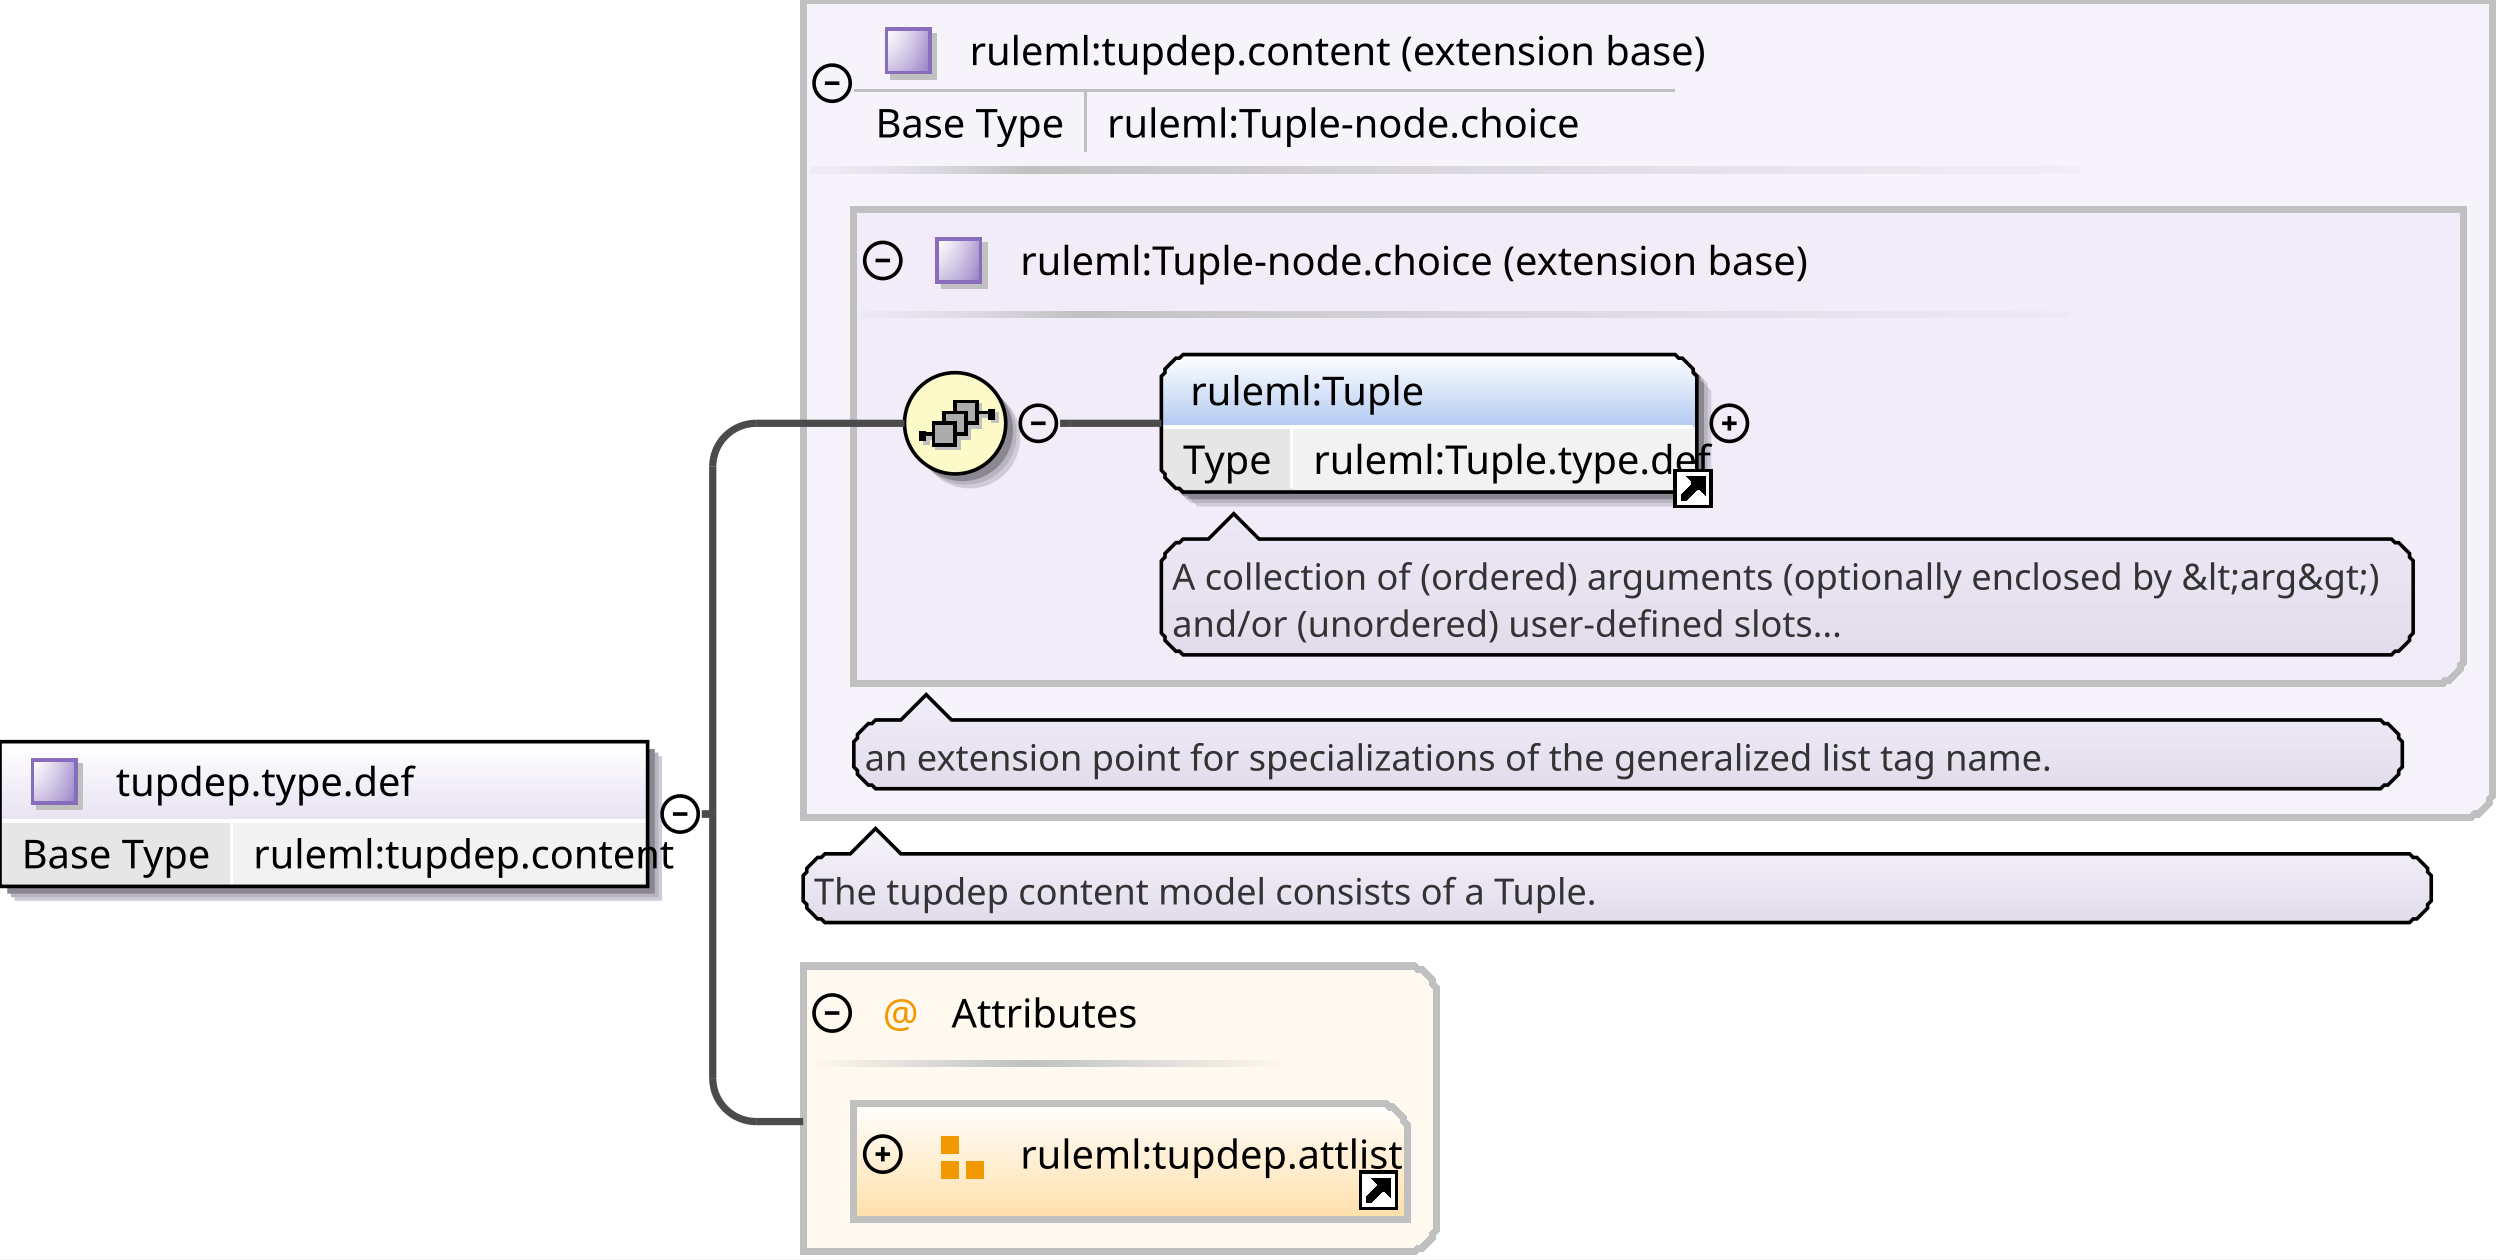
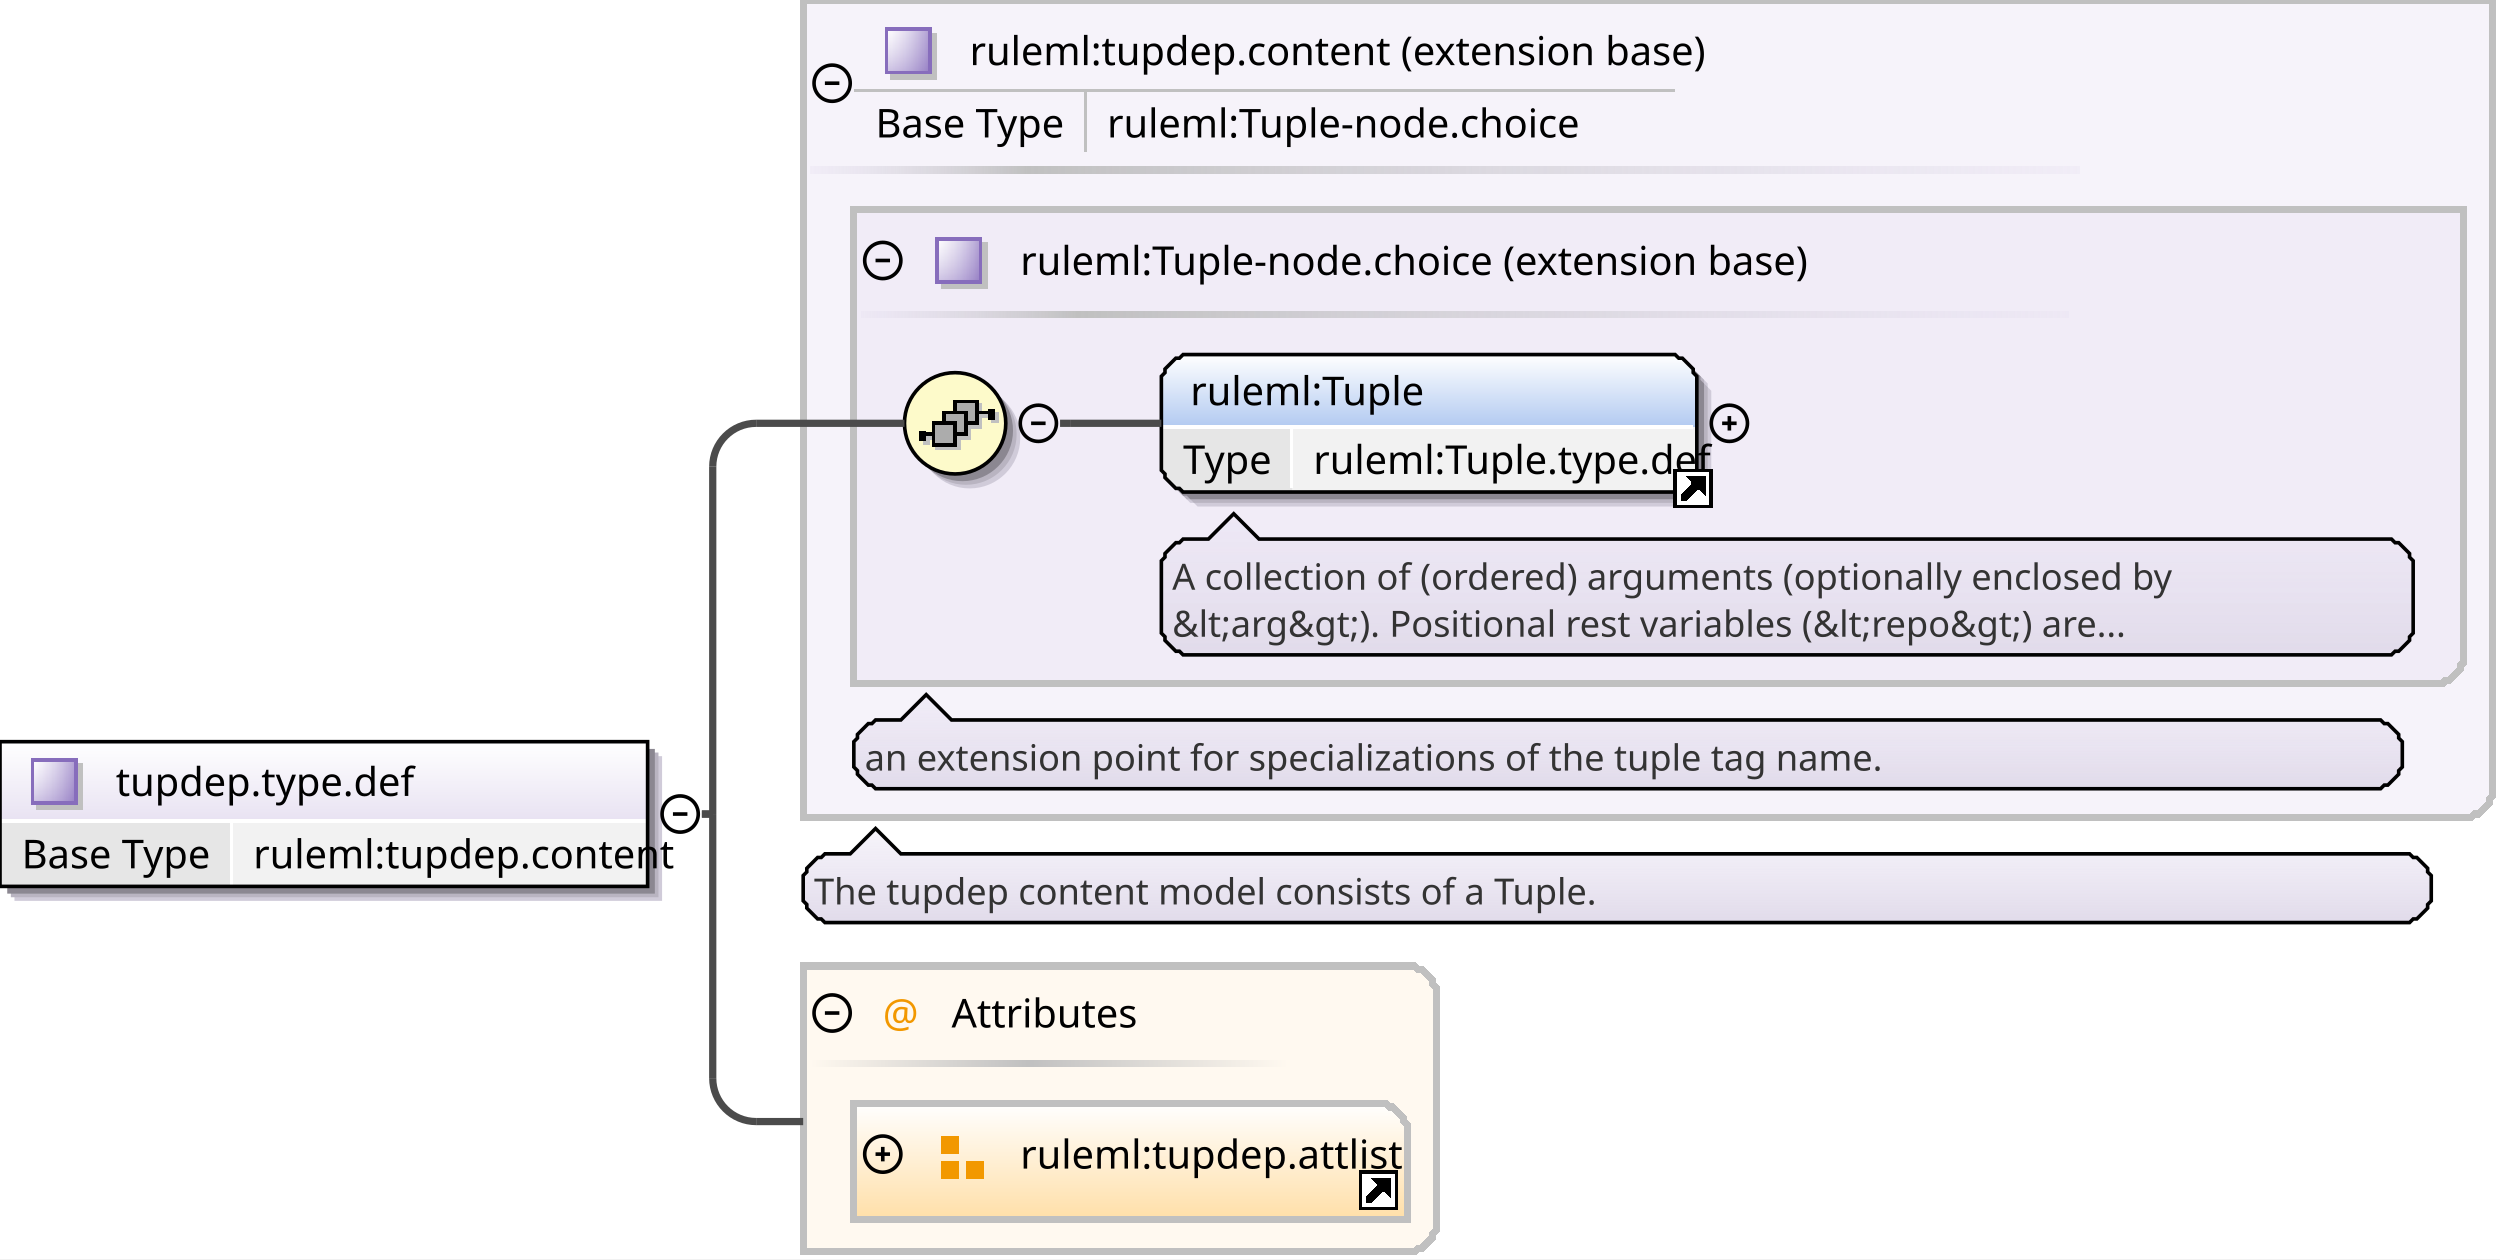
<svg xmlns="http://www.w3.org/2000/svg" color-interpolation="auto" color-rendering="auto" fill="black" fill-opacity="1" font-family="'Dialog'" font-size="12px" font-style="normal" font-weight="normal" height="348" image-rendering="auto" shape-rendering="auto" stroke="black" stroke-dasharray="none" stroke-dashoffset="0" stroke-linecap="square" stroke-linejoin="miter" stroke-miterlimit="10" stroke-opacity="1" stroke-width="1" text-rendering="auto" width="691">
  <defs id="genericDefs" />
  <g>
    <defs id="defs1">
      <linearGradient gradientUnits="userSpaceOnUse" id="linearGradient1" spreadMethod="pad" x1="0" x2="0" y1="205" y2="227">
        <stop offset="0%" stop-color="white" stop-opacity="1" />
        <stop offset="100%" stop-color="rgb(232,226,242)" stop-opacity="1" />
      </linearGradient>
      <linearGradient gradientUnits="userSpaceOnUse" id="linearGradient2" spreadMethod="pad" x1="9" x2="9" y1="210" y2="222">
        <stop offset="0%" stop-color="rgb(255,255,255)" stop-opacity="0.353" />
        <stop offset="100%" stop-color="rgb(135,109,188)" stop-opacity="0.667" />
      </linearGradient>
      <linearGradient gradientUnits="userSpaceOnUse" id="linearGradient3" spreadMethod="pad" x1="9" x2="21" y1="210" y2="210">
        <stop offset="0%" stop-color="rgb(255,255,255)" stop-opacity="0.353" />
        <stop offset="100%" stop-color="rgb(135,109,188)" stop-opacity="0.667" />
      </linearGradient>
      <linearGradient gradientUnits="userSpaceOnUse" id="linearGradient4" spreadMethod="pad" x1="284" x2="575" y1="46" y2="46">
        <stop offset="0%" stop-color="silver" stop-opacity="1" />
        <stop offset="100%" stop-color="rgb(232,226,242)" stop-opacity="0.392" />
      </linearGradient>
      <linearGradient gradientUnits="userSpaceOnUse" id="linearGradient5" spreadMethod="pad" x1="224" x2="284" y1="46" y2="46">
        <stop offset="0%" stop-color="rgb(232,226,242)" stop-opacity="0.392" />
        <stop offset="100%" stop-color="silver" stop-opacity="1" />
      </linearGradient>
      <linearGradient gradientUnits="userSpaceOnUse" id="linearGradient6" spreadMethod="pad" x1="245" x2="245" y1="8" y2="20">
        <stop offset="0%" stop-color="rgb(255,255,255)" stop-opacity="0.353" />
        <stop offset="100%" stop-color="rgb(135,109,188)" stop-opacity="0.667" />
      </linearGradient>
      <linearGradient gradientUnits="userSpaceOnUse" id="linearGradient7" spreadMethod="pad" x1="245" x2="257" y1="8" y2="8">
        <stop offset="0%" stop-color="rgb(255,255,255)" stop-opacity="0.353" />
        <stop offset="100%" stop-color="rgb(135,109,188)" stop-opacity="0.667" />
      </linearGradient>
      <linearGradient gradientUnits="userSpaceOnUse" id="linearGradient8" spreadMethod="pad" x1="298" x2="572" y1="86" y2="86">
        <stop offset="0%" stop-color="silver" stop-opacity="1" />
        <stop offset="100%" stop-color="rgb(232,226,242)" stop-opacity="0.392" />
      </linearGradient>
      <linearGradient gradientUnits="userSpaceOnUse" id="linearGradient9" spreadMethod="pad" x1="238" x2="298" y1="86" y2="86">
        <stop offset="0%" stop-color="rgb(232,226,242)" stop-opacity="0.392" />
        <stop offset="100%" stop-color="silver" stop-opacity="1" />
      </linearGradient>
      <linearGradient gradientUnits="userSpaceOnUse" id="linearGradient10" spreadMethod="pad" x1="259" x2="259" y1="66" y2="78">
        <stop offset="0%" stop-color="rgb(255,255,255)" stop-opacity="0.353" />
        <stop offset="100%" stop-color="rgb(135,109,188)" stop-opacity="0.667" />
      </linearGradient>
      <linearGradient gradientUnits="userSpaceOnUse" id="linearGradient11" spreadMethod="pad" x1="259" x2="271" y1="66" y2="66">
        <stop offset="0%" stop-color="rgb(255,255,255)" stop-opacity="0.353" />
        <stop offset="100%" stop-color="rgb(135,109,188)" stop-opacity="0.667" />
      </linearGradient>
      <linearGradient gradientUnits="userSpaceOnUse" id="linearGradient12" spreadMethod="pad" x1="250" x2="250" y1="103" y2="131">
        <stop offset="0%" stop-color="rgb(253,250,202)" stop-opacity="1" />
        <stop offset="100%" stop-color="rgb(253,250,202)" stop-opacity="1" />
      </linearGradient>
      <linearGradient gradientUnits="userSpaceOnUse" id="linearGradient13" spreadMethod="pad" x1="321" x2="321" y1="98" y2="118">
        <stop offset="0%" stop-color="white" stop-opacity="1" />
        <stop offset="100%" stop-color="rgb(178,202,241)" stop-opacity="1" />
      </linearGradient>
      <linearGradient gradientUnits="userSpaceOnUse" id="linearGradient14" spreadMethod="pad" x1="321" x2="321" y1="142" y2="181">
        <stop offset="0%" stop-color="rgb(232,226,242)" stop-opacity="0.392" />
        <stop offset="100%" stop-color="rgb(225,219,234)" stop-opacity="1" />
      </linearGradient>
      <linearGradient gradientUnits="userSpaceOnUse" id="linearGradient15" spreadMethod="pad" x1="236" x2="236" y1="192" y2="218">
        <stop offset="0%" stop-color="rgb(232,226,242)" stop-opacity="0.392" />
        <stop offset="100%" stop-color="rgb(225,219,234)" stop-opacity="1" />
      </linearGradient>
      <linearGradient gradientUnits="userSpaceOnUse" id="linearGradient16" spreadMethod="pad" x1="222" x2="222" y1="229" y2="255">
        <stop offset="0%" stop-color="rgb(232,226,242)" stop-opacity="0.392" />
        <stop offset="100%" stop-color="rgb(225,219,234)" stop-opacity="1" />
      </linearGradient>
      <linearGradient gradientUnits="userSpaceOnUse" id="linearGradient17" spreadMethod="pad" x1="284" x2="356" y1="293" y2="293">
        <stop offset="0%" stop-color="silver" stop-opacity="1" />
        <stop offset="100%" stop-color="rgb(255,249,240)" stop-opacity="1" />
      </linearGradient>
      <linearGradient gradientUnits="userSpaceOnUse" id="linearGradient18" spreadMethod="pad" x1="224" x2="284" y1="293" y2="293">
        <stop offset="0%" stop-color="rgb(255,249,240)" stop-opacity="1" />
        <stop offset="100%" stop-color="silver" stop-opacity="1" />
      </linearGradient>
      <linearGradient gradientUnits="userSpaceOnUse" id="linearGradient19" spreadMethod="pad" x1="236" x2="236" y1="305" y2="337">
        <stop offset="0%" stop-color="white" stop-opacity="1" />
        <stop offset="100%" stop-color="rgb(255,223,168)" stop-opacity="1" />
      </linearGradient>
      <clipPath clipPathUnits="userSpaceOnUse" id="clipPath1">
        <path d="M0 0 L691 0 L691 348 L0 348 L0 0 Z" />
      </clipPath>
    </defs>
    <g fill="white" stroke="white">
      <rect clip-path="url(#clipPath1)" height="348" stroke="none" width="691" x="0" y="0" />
    </g>
    <g fill="rgb(208,203,217)" font-family="sans-serif" font-size="11px" stroke="rgb(208,203,217)" text-rendering="optimizeLegibility">
      <polygon clip-path="url(#clipPath1)" points=" 4 209 183 209 183 249 4 249" stroke="none" />
      <polygon clip-path="url(#clipPath1)" fill="rgb(185,180,193)" points=" 3 208 182 208 182 248 3 248" stroke="none" />
      <polygon clip-path="url(#clipPath1)" fill="rgb(139,135,145)" points=" 2 207 181 207 181 247 2 247" stroke="none" />
    </g>
    <g fill="url(#linearGradient1)" font-family="sans-serif" font-size="11px" shape-rendering="crispEdges" stroke="url(#linearGradient1)" text-rendering="geometricPrecision">
      <polygon clip-path="url(#clipPath1)" points=" 0 205 179 205 179 227 0 227" stroke="none" />
      <polygon clip-path="url(#clipPath1)" fill="rgb(230,230,230)" points=" 0 227 64 227 64 245 0 245" stroke="none" />
      <polygon clip-path="url(#clipPath1)" fill="rgb(242,242,242)" points=" 64 227 179 227 179 245 64 245" stroke="none" />
      <line clip-path="url(#clipPath1)" fill="none" stroke="white" x1="0" x2="178" y1="227" y2="227" />
      <text clip-path="url(#clipPath1)" fill="black" stroke="none" x="6" xml:space="preserve" y="240">Base Type</text>
      <text clip-path="url(#clipPath1)" fill="black" stroke="none" x="70" xml:space="preserve" y="240">ruleml:tupdep.content</text>
      <line clip-path="url(#clipPath1)" fill="none" stroke="white" x1="64" x2="64" y1="227" y2="244" />
    </g>
    <g font-family="sans-serif" font-size="11px" stroke-linecap="butt" text-rendering="optimizeLegibility">
      <polygon clip-path="url(#clipPath1)" fill="none" points=" 0 205 179 205 179 245 0 245" />
    </g>
    <g fill="silver" font-family="sans-serif" font-size="11px" shape-rendering="crispEdges" stroke="silver" stroke-linecap="butt" text-rendering="geometricPrecision">
      <rect clip-path="url(#clipPath1)" height="13" stroke="none" width="13" x="10" y="211" />
      <rect clip-path="url(#clipPath1)" fill="white" height="12" stroke="none" width="12" x="9" y="210" />
      <rect clip-path="url(#clipPath1)" fill="url(#linearGradient2)" height="12" stroke="none" width="12" x="9" y="210" />
      <rect clip-path="url(#clipPath1)" fill="url(#linearGradient3)" height="12" stroke="none" width="12" x="9" y="210" />
      <rect clip-path="url(#clipPath1)" fill="none" height="12" stroke="rgb(135,109,188)" width="12" x="9" y="210" />
      <text clip-path="url(#clipPath1)" fill="black" stroke="none" x="32" xml:space="preserve" y="220">tupdep.type.def</text>
    </g>
    <g font-family="sans-serif" font-size="11px" stroke-linecap="butt" text-rendering="optimizeLegibility">
      <circle clip-path="url(#clipPath1)" cx="188" cy="225" fill="none" r="5" />
      <line clip-path="url(#clipPath1)" fill="none" x1="186" x2="190" y1="225" y2="225" />
    </g>
    <g fill="rgb(232,226,242)" fill-opacity="0.392" font-family="sans-serif" font-size="11px" shape-rendering="crispEdges" stroke="rgb(232,226,242)" stroke-linecap="butt" stroke-opacity="0.392" stroke-width="2" text-rendering="geometricPrecision">
      <polygon clip-path="url(#clipPath1)" points=" 222 0 689 0 689 220 688 221 688 222 687 223 686 224 685 225 684 225 683 226 222 226" stroke="none" />
    </g>
    <g fill="silver" font-family="sans-serif" font-size="11px" shape-rendering="crispEdges" stroke="silver" stroke-linecap="butt" stroke-width="2" text-rendering="geometricPrecision">
      <polygon clip-path="url(#clipPath1)" fill="none" points=" 222 0 689 0 689 220 688 221 688 222 687 223 686 224 685 225 684 225 683 226 222 226" />
      <rect clip-path="url(#clipPath1)" fill="url(#linearGradient4)" height="2" stroke="none" width="291" x="284" y="46" />
      <rect clip-path="url(#clipPath1)" fill="url(#linearGradient5)" height="2" stroke="none" width="60" x="224" y="46" />
      <line clip-path="url(#clipPath1)" fill="none" stroke-width="1" x1="236" x2="463" y1="25" y2="25" />
      <text clip-path="url(#clipPath1)" fill="black" stroke="none" stroke-width="1" x="242" xml:space="preserve" y="38">Base Type</text>
      <text clip-path="url(#clipPath1)" fill="black" stroke="none" stroke-width="1" x="306" xml:space="preserve" y="38">ruleml:Tuple-node.choice</text>
      <line clip-path="url(#clipPath1)" fill="none" stroke-width="1" x1="300" x2="300" y1="25" y2="42" />
      <rect clip-path="url(#clipPath1)" height="13" stroke="none" stroke-width="1" width="13" x="246" y="9" />
      <rect clip-path="url(#clipPath1)" fill="white" height="12" stroke="none" stroke-width="1" width="12" x="245" y="8" />
      <rect clip-path="url(#clipPath1)" fill="url(#linearGradient6)" height="12" stroke="none" stroke-width="1" width="12" x="245" y="8" />
      <rect clip-path="url(#clipPath1)" fill="url(#linearGradient7)" height="12" stroke="none" stroke-width="1" width="12" x="245" y="8" />
      <rect clip-path="url(#clipPath1)" fill="none" height="12" stroke="rgb(135,109,188)" stroke-width="1" width="12" x="245" y="8" />
      <text clip-path="url(#clipPath1)" fill="black" stroke="none" stroke-width="1" x="268" xml:space="preserve" y="18">ruleml:tupdep.content (extension base)</text>
    </g>
    <g font-family="sans-serif" font-size="11px" stroke-linecap="butt" text-rendering="optimizeLegibility">
      <circle clip-path="url(#clipPath1)" cx="230" cy="23" fill="none" r="5" />
      <line clip-path="url(#clipPath1)" fill="none" x1="228" x2="232" y1="23" y2="23" />
    </g>
    <g fill="rgb(232,226,242)" fill-opacity="0.392" font-family="sans-serif" font-size="11px" shape-rendering="crispEdges" stroke="rgb(232,226,242)" stroke-linecap="butt" stroke-opacity="0.392" stroke-width="2" text-rendering="geometricPrecision">
      <polygon clip-path="url(#clipPath1)" points=" 236 58 681 58 681 183 680 184 680 185 679 186 678 187 677 188 676 188 675 189 236 189" stroke="none" />
    </g>
    <g fill="silver" font-family="sans-serif" font-size="11px" shape-rendering="crispEdges" stroke="silver" stroke-linecap="butt" stroke-width="2" text-rendering="geometricPrecision">
      <polygon clip-path="url(#clipPath1)" fill="none" points=" 236 58 681 58 681 183 680 184 680 185 679 186 678 187 677 188 676 188 675 189 236 189" />
      <rect clip-path="url(#clipPath1)" fill="url(#linearGradient8)" height="2" stroke="none" width="274" x="298" y="86" />
      <rect clip-path="url(#clipPath1)" fill="url(#linearGradient9)" height="2" stroke="none" width="60" x="238" y="86" />
      <rect clip-path="url(#clipPath1)" height="13" stroke="none" stroke-width="1" width="13" x="260" y="67" />
      <rect clip-path="url(#clipPath1)" fill="white" height="12" stroke="none" stroke-width="1" width="12" x="259" y="66" />
      <rect clip-path="url(#clipPath1)" fill="url(#linearGradient10)" height="12" stroke="none" stroke-width="1" width="12" x="259" y="66" />
      <rect clip-path="url(#clipPath1)" fill="url(#linearGradient11)" height="12" stroke="none" stroke-width="1" width="12" x="259" y="66" />
      <rect clip-path="url(#clipPath1)" fill="none" height="12" stroke="rgb(135,109,188)" stroke-width="1" width="12" x="259" y="66" />
      <text clip-path="url(#clipPath1)" fill="black" stroke="none" stroke-width="1" x="282" xml:space="preserve" y="76">ruleml:Tuple-node.choice (extension base)</text>
    </g>
    <g font-family="sans-serif" font-size="11px" stroke-linecap="butt" text-rendering="optimizeLegibility">
      <circle clip-path="url(#clipPath1)" cx="244" cy="72" fill="none" r="5" />
      <line clip-path="url(#clipPath1)" fill="none" x1="242" x2="246" y1="72" y2="72" />
      <circle clip-path="url(#clipPath1)" cx="268" cy="121" fill="rgb(208,203,217)" r="14" stroke="none" />
      <circle clip-path="url(#clipPath1)" cx="267" cy="120" fill="rgb(185,180,193)" r="14" stroke="none" />
      <circle clip-path="url(#clipPath1)" cx="266" cy="119" fill="rgb(139,135,145)" r="14" stroke="none" />
    </g>
    <g fill="url(#linearGradient12)" font-family="sans-serif" font-size="11px" shape-rendering="crispEdges" stroke="url(#linearGradient12)" stroke-linecap="butt" text-rendering="geometricPrecision">
      <circle clip-path="url(#clipPath1)" cx="264" cy="117" r="14" stroke="none" />
    </g>
    <g font-family="sans-serif" font-size="11px" stroke-linecap="butt" text-rendering="optimizeLegibility">
      <circle clip-path="url(#clipPath1)" cx="264" cy="117" fill="none" r="14" />
    </g>
    <g fill="silver" font-family="sans-serif" font-size="11px" shape-rendering="crispEdges" stroke="silver" stroke-linecap="butt" text-rendering="geometricPrecision">
      <line clip-path="url(#clipPath1)" fill="none" x1="271" x2="275" y1="115" y2="115" />
      <rect clip-path="url(#clipPath1)" height="3" stroke="none" width="2" x="274" y="114" />
      <rect clip-path="url(#clipPath1)" height="6" stroke="none" width="6" x="265" y="112" />
      <rect clip-path="url(#clipPath1)" fill="none" height="6" width="6" x="265" y="112" />
      <rect clip-path="url(#clipPath1)" height="6" stroke="none" width="6" x="262" y="115" />
      <rect clip-path="url(#clipPath1)" fill="none" height="6" width="6" x="262" y="115" />
      <rect clip-path="url(#clipPath1)" height="6" stroke="none" width="6" x="259" y="118" />
      <rect clip-path="url(#clipPath1)" fill="none" height="6" width="6" x="259" y="118" />
      <line clip-path="url(#clipPath1)" fill="none" x1="259" x2="255" y1="121" y2="121" />
      <rect clip-path="url(#clipPath1)" height="3" stroke="none" width="2" x="255" y="120" />
      <line clip-path="url(#clipPath1)" fill="none" stroke="black" x1="270" x2="274" y1="114" y2="114" />
      <rect clip-path="url(#clipPath1)" fill="black" height="3" stroke="none" width="2" x="273" y="113" />
      <rect clip-path="url(#clipPath1)" fill="rgb(172,172,172)" height="6" stroke="none" width="6" x="264" y="111" />
      <rect clip-path="url(#clipPath1)" fill="none" height="6" stroke="black" width="6" x="264" y="111" />
      <rect clip-path="url(#clipPath1)" fill="rgb(172,172,172)" height="6" stroke="none" width="6" x="261" y="114" />
      <rect clip-path="url(#clipPath1)" fill="none" height="6" stroke="black" width="6" x="261" y="114" />
      <rect clip-path="url(#clipPath1)" fill="rgb(172,172,172)" height="6" stroke="none" width="6" x="258" y="117" />
      <rect clip-path="url(#clipPath1)" fill="none" height="6" stroke="black" width="6" x="258" y="117" />
      <line clip-path="url(#clipPath1)" fill="none" stroke="black" x1="258" x2="254" y1="120" y2="120" />
      <rect clip-path="url(#clipPath1)" fill="black" height="3" stroke="none" width="2" x="254" y="119" />
    </g>
    <g font-family="sans-serif" font-size="11px" stroke-linecap="butt" text-rendering="optimizeLegibility">
      <circle clip-path="url(#clipPath1)" cx="287" cy="117" fill="none" r="5" />
      <line clip-path="url(#clipPath1)" fill="none" x1="285" x2="289" y1="117" y2="117" />
      <polygon clip-path="url(#clipPath1)" fill="rgb(208,203,217)" points=" 325 108 326 107 326 106 327 105 328 104 329 103 330 103 331 102 467 102 468 103 469 103 470 104 471 105 472 106 472 107 473 108 473 134 472 135 472 136 471 137 470 138 469 139 468 139 467 140 331 140 330 139 329 139 328 138 327 137 326 136 326 135 325 134" stroke="none" />
      <polygon clip-path="url(#clipPath1)" fill="rgb(185,180,193)" points=" 324 107 325 106 325 105 326 104 327 103 328 102 329 102 330 101 466 101 467 102 468 102 469 103 470 104 471 105 471 106 472 107 472 133 471 134 471 135 470 136 469 137 468 138 467 138 466 139 330 139 329 138 328 138 327 137 326 136 325 135 325 134 324 133" stroke="none" />
      <polygon clip-path="url(#clipPath1)" fill="rgb(139,135,145)" points=" 323 106 324 105 324 104 325 103 326 102 327 101 328 101 329 100 465 100 466 101 467 101 468 102 469 103 470 104 470 105 471 106 471 132 470 133 470 134 469 135 468 136 467 137 466 137 465 138 329 138 328 137 327 137 326 136 325 135 324 134 324 133 323 132" stroke="none" />
    </g>
    <g fill="url(#linearGradient13)" font-family="sans-serif" font-size="11px" shape-rendering="crispEdges" stroke="url(#linearGradient13)" stroke-linecap="butt" text-rendering="geometricPrecision">
      <polygon clip-path="url(#clipPath1)" points=" 321 104 322 103 322 102 323 101 324 100 325 99 326 99 327 98 463 98 464 99 465 99 466 100 467 101 468 102 468 103 469 104 469 118 468 118 468 118 467 118 466 118 465 118 464 118 463 118 327 118 326 118 325 118 324 118 323 118 322 118 322 118 321 118" stroke="none" />
      <polygon clip-path="url(#clipPath1)" fill="rgb(230,230,230)" points=" 321 118 322 118 322 118 323 118 324 118 325 118 326 118 327 118 357 118 357 118 357 118 357 118 357 118 357 118 357 118 357 118 357 130 357 131 357 132 357 133 357 134 357 135 357 135 357 136 327 136 326 135 325 135 324 134 323 133 322 132 322 131 321 130" stroke="none" />
      <polygon clip-path="url(#clipPath1)" fill="rgb(242,242,242)" points=" 357 118 357 118 357 118 357 118 357 118 357 118 357 118 357 118 463 118 464 118 465 118 466 118 467 118 468 118 468 118 469 118 469 130 468 131 468 132 467 133 466 134 465 135 464 135 463 136 357 136 357 135 357 135 357 134 357 133 357 132 357 131 357 130" stroke="none" />
      <line clip-path="url(#clipPath1)" fill="none" stroke="white" x1="321" x2="468" y1="118" y2="118" />
      <text clip-path="url(#clipPath1)" fill="black" stroke="none" x="327" xml:space="preserve" y="131">Type</text>
      <text clip-path="url(#clipPath1)" fill="black" stroke="none" x="363" xml:space="preserve" y="131">ruleml:Tuple.type.def</text>
      <line clip-path="url(#clipPath1)" fill="none" stroke="white" x1="357" x2="357" y1="118" y2="135" />
    </g>
    <g font-family="sans-serif" font-size="11px" stroke-linecap="butt" text-rendering="optimizeLegibility">
      <polygon clip-path="url(#clipPath1)" fill="none" points=" 321 104 322 103 322 102 323 101 324 100 325 99 326 99 327 98 463 98 464 99 465 99 466 100 467 101 468 102 468 103 469 104 469 130 468 131 468 132 467 133 466 134 465 135 464 135 463 136 327 136 326 135 325 135 324 134 323 133 322 132 322 131 321 130" />
      <text clip-path="url(#clipPath1)" shape-rendering="crispEdges" stroke="none" text-rendering="geometricPrecision" x="329" xml:space="preserve" y="112">ruleml:Tuple</text>
    </g>
    <g fill="white" font-family="sans-serif" font-size="11px" shape-rendering="crispEdges" stroke="white" stroke-linecap="butt" text-rendering="geometricPrecision">
      <rect clip-path="url(#clipPath1)" height="10" stroke="none" width="10" x="463" y="130" />
      <polygon clip-path="url(#clipPath1)" fill="none" points=" 465 138 465 137 468 134 468 133 467 132 471 132 471 136 470 135 469 135 466 138" stroke="black" />
      <polygon clip-path="url(#clipPath1)" fill="black" points=" 465 138 465 137 468 134 468 133 467 132 471 132 471 136 470 135 469 135 466 138" stroke="none" />
      <rect clip-path="url(#clipPath1)" fill="none" height="10" stroke="black" width="10" x="463" y="130" />
    </g>
    <g font-family="sans-serif" font-size="11px" stroke-linecap="butt" text-rendering="optimizeLegibility">
      <circle clip-path="url(#clipPath1)" cx="478" cy="117" fill="none" r="5" />
      <line clip-path="url(#clipPath1)" fill="none" x1="476" x2="480" y1="117" y2="117" />
      <line clip-path="url(#clipPath1)" fill="none" x1="478" x2="478" y1="115" y2="119" />
    </g>
    <g fill="url(#linearGradient14)" font-family="sans-serif" font-size="11px" shape-rendering="crispEdges" stroke="url(#linearGradient14)" stroke-linecap="butt" text-rendering="geometricPrecision">
      <polygon clip-path="url(#clipPath1)" points=" 321 155 322 154 322 153 323 152 324 151 325 150 326 150 327 149 334 149 341 142 348 149 661 149 662 150 663 150 664 151 665 152 666 153 666 154 667 155 667 175 666 176 666 177 665 178 664 179 663 180 662 180 661 181 327 181 326 180 325 180 324 179 323 178 322 177 322 176 321 175" stroke="none" />
    </g>
    <g font-family="sans-serif" font-size="11px" stroke-linecap="butt" text-rendering="optimizeLegibility">
      <polygon clip-path="url(#clipPath1)" fill="none" points=" 321 155 322 154 322 153 323 152 324 151 325 150 326 150 327 149 334 149 341 142 348 149 661 149 662 150 663 150 664 151 665 152 666 153 666 154 667 155 667 175 666 176 666 177 665 178 664 179 663 180 662 180 661 181 327 181 326 180 325 180 324 179 323 178 322 177 322 176 321 175" />
    </g>
    <g fill="rgb(51,51,51)" font-family="sans-serif" font-size="10px" shape-rendering="crispEdges" stroke="rgb(51,51,51)" stroke-linecap="butt" text-rendering="geometricPrecision">
-       <text clip-path="url(#clipPath1)" stroke="none" x="324" xml:space="preserve" y="163">A collection of (ordered) arguments (optionally enclosed by &amp;lt;arg&amp;gt;) </text>
-       <text clip-path="url(#clipPath1)" stroke="none" x="324" xml:space="preserve" y="176">and/or (unordered) user-defined slots...</text>
+       <text clip-path="url(#clipPath1)" stroke="none" x="324" xml:space="preserve" y="163">A collection of (ordered) arguments (optionally enclosed by </text>
+       <text clip-path="url(#clipPath1)" stroke="none" x="324" xml:space="preserve" y="176">&amp;lt;arg&amp;gt;). Positional rest variables (&amp;lt;repo&amp;gt;) are...</text>
    </g>
    <g fill="rgb(75,75,75)" font-family="sans-serif" font-size="11px" stroke="rgb(75,75,75)" stroke-linecap="butt" stroke-width="2" text-rendering="optimizeLegibility">
      <line clip-path="url(#clipPath1)" fill="none" x1="293" x2="296" y1="117" y2="117" />
      <line clip-path="url(#clipPath1)" fill="none" x1="296" x2="296" y1="117" y2="117" />
      <line clip-path="url(#clipPath1)" fill="none" x1="296" x2="321" y1="117" y2="117" />
    </g>
    <g fill="url(#linearGradient15)" font-family="sans-serif" font-size="11px" shape-rendering="crispEdges" stroke="url(#linearGradient15)" stroke-linecap="butt" text-rendering="geometricPrecision">
      <polygon clip-path="url(#clipPath1)" points=" 236 205 237 204 237 203 238 202 239 201 240 200 241 200 242 199 249 199 256 192 263 199 658 199 659 200 660 200 661 201 662 202 663 203 663 204 664 205 664 212 663 213 663 214 662 215 661 216 660 217 659 217 658 218 242 218 241 217 240 217 239 216 238 215 237 214 237 213 236 212" stroke="none" />
    </g>
    <g font-family="sans-serif" font-size="11px" stroke-linecap="butt" text-rendering="optimizeLegibility">
      <polygon clip-path="url(#clipPath1)" fill="none" points=" 236 205 237 204 237 203 238 202 239 201 240 200 241 200 242 199 249 199 256 192 263 199 658 199 659 200 660 200 661 201 662 202 663 203 663 204 664 205 664 212 663 213 663 214 662 215 661 216 660 217 659 217 658 218 242 218 241 217 240 217 239 216 238 215 237 214 237 213 236 212" />
    </g>
    <g fill="rgb(51,51,51)" font-family="sans-serif" font-size="10px" shape-rendering="crispEdges" stroke="rgb(51,51,51)" stroke-linecap="butt" text-rendering="geometricPrecision">
-       <text clip-path="url(#clipPath1)" stroke="none" x="239" xml:space="preserve" y="213">an extension point for specializations of the generalized list tag name.</text>
+       <text clip-path="url(#clipPath1)" stroke="none" x="239" xml:space="preserve" y="213">an extension point for specializations of the tuple tag name.</text>
      <polygon clip-path="url(#clipPath1)" fill="url(#linearGradient16)" points=" 222 242 223 241 223 240 224 239 225 238 226 237 227 237 228 236 235 236 242 229 249 236 666 236 667 237 668 237 669 238 670 239 671 240 671 241 672 242 672 249 671 250 671 251 670 252 669 253 668 254 667 254 666 255 228 255 227 254 226 254 225 253 224 252 223 251 223 250 222 249" stroke="none" />
    </g>
    <g font-family="sans-serif" font-size="11px" stroke-linecap="butt" text-rendering="optimizeLegibility">
      <polygon clip-path="url(#clipPath1)" fill="none" points=" 222 242 223 241 223 240 224 239 225 238 226 237 227 237 228 236 235 236 242 229 249 236 666 236 667 237 668 237 669 238 670 239 671 240 671 241 672 242 672 249 671 250 671 251 670 252 669 253 668 254 667 254 666 255 228 255 227 254 226 254 225 253 224 252 223 251 223 250 222 249" />
    </g>
    <g fill="rgb(51,51,51)" font-family="sans-serif" font-size="10px" shape-rendering="crispEdges" stroke="rgb(51,51,51)" stroke-linecap="butt" text-rendering="geometricPrecision">
      <text clip-path="url(#clipPath1)" stroke="none" x="225" xml:space="preserve" y="250">The tupdep content model consists of a Tuple.</text>
    </g>
    <g fill="rgb(75,75,75)" font-family="sans-serif" font-size="11px" stroke="rgb(75,75,75)" stroke-linecap="butt" stroke-width="2" text-rendering="optimizeLegibility">
      <line clip-path="url(#clipPath1)" fill="none" x1="194" x2="197" y1="225" y2="225" />
      <line clip-path="url(#clipPath1)" fill="none" x1="197" x2="197" y1="129" y2="225" />
      <line clip-path="url(#clipPath1)" fill="none" x1="209" x2="250" y1="117" y2="117" />
      <path clip-path="url(#clipPath1)" d="M197 129 A12 12 0 0 1 209 117" fill="none" />
    </g>
    <g fill="rgb(255,249,240)" font-family="sans-serif" font-size="11px" shape-rendering="crispEdges" stroke="rgb(255,249,240)" stroke-linecap="butt" stroke-width="2" text-rendering="geometricPrecision">
      <polygon clip-path="url(#clipPath1)" points=" 222 267 391 267 392 268 393 268 394 269 395 270 396 271 396 272 397 273 397 340 396 341 396 342 395 343 394 344 393 345 392 345 391 346 222 346" stroke="none" />
      <polygon clip-path="url(#clipPath1)" fill="none" points=" 222 267 391 267 392 268 393 268 394 269 395 270 396 271 396 272 397 273 397 340 396 341 396 342 395 343 394 344 393 345 392 345 391 346 222 346" stroke="silver" />
      <rect clip-path="url(#clipPath1)" fill="url(#linearGradient17)" height="2" stroke="none" width="72" x="284" y="293" />
      <rect clip-path="url(#clipPath1)" fill="url(#linearGradient18)" height="2" stroke="none" width="60" x="224" y="293" />
      <text clip-path="url(#clipPath1)" fill="rgb(242,152,0)" stroke="none" stroke-width="1" x="244" xml:space="preserve" y="284">@</text>
      <text clip-path="url(#clipPath1)" fill="black" stroke="none" stroke-width="1" x="263" xml:space="preserve" y="284">Attributes</text>
    </g>
    <g font-family="sans-serif" font-size="11px" stroke-linecap="butt" text-rendering="optimizeLegibility">
      <circle clip-path="url(#clipPath1)" cx="230" cy="280" fill="none" r="5" />
      <line clip-path="url(#clipPath1)" fill="none" x1="228" x2="232" y1="280" y2="280" />
    </g>
    <g fill="url(#linearGradient19)" font-family="sans-serif" font-size="11px" shape-rendering="crispEdges" stroke="url(#linearGradient19)" stroke-linecap="butt" stroke-width="2" text-rendering="geometricPrecision">
      <polygon clip-path="url(#clipPath1)" points=" 236 305 383 305 384 306 385 306 386 307 387 308 388 309 388 310 389 311 389 337 236 337" stroke="none" />
      <polygon clip-path="url(#clipPath1)" fill="none" points=" 236 305 383 305 384 306 385 306 386 307 387 308 388 309 388 310 389 311 389 337 236 337" stroke="silver" />
      <rect clip-path="url(#clipPath1)" fill="rgb(242,152,0)" height="5" stroke="none" stroke-width="1" width="5" x="260" y="314" />
      <rect clip-path="url(#clipPath1)" fill="rgb(242,152,0)" height="5" stroke="none" stroke-width="1" width="5" x="260" y="321" />
      <rect clip-path="url(#clipPath1)" fill="rgb(242,152,0)" height="5" stroke="none" stroke-width="1" width="5" x="267" y="321" />
      <text clip-path="url(#clipPath1)" fill="black" stroke="none" stroke-width="1" x="282" xml:space="preserve" y="323">ruleml:tupdep.attlist</text>
      <rect clip-path="url(#clipPath1)" fill="white" height="10" stroke="none" stroke-width="1" width="10" x="376" y="324" />
      <polygon clip-path="url(#clipPath1)" fill="none" points=" 378 332 378 331 381 328 381 327 380 326 384 326 384 330 383 329 382 329 379 332" stroke="black" stroke-width="1" />
      <polygon clip-path="url(#clipPath1)" fill="black" points=" 378 332 378 331 381 328 381 327 380 326 384 326 384 330 383 329 382 329 379 332" stroke="none" stroke-width="1" />
      <rect clip-path="url(#clipPath1)" fill="none" height="10" stroke="black" stroke-width="1" width="10" x="376" y="324" />
    </g>
    <g font-family="sans-serif" font-size="11px" stroke-linecap="butt" text-rendering="optimizeLegibility">
      <circle clip-path="url(#clipPath1)" cx="244" cy="319" fill="none" r="5" />
      <line clip-path="url(#clipPath1)" fill="none" x1="242" x2="246" y1="319" y2="319" />
      <line clip-path="url(#clipPath1)" fill="none" x1="244" x2="244" y1="317" y2="321" />
      <line clip-path="url(#clipPath1)" fill="none" stroke="rgb(75,75,75)" stroke-width="2" x1="194" x2="197" y1="225" y2="225" />
      <line clip-path="url(#clipPath1)" fill="none" stroke="rgb(75,75,75)" stroke-width="2" x1="197" x2="197" y1="225" y2="298" />
      <line clip-path="url(#clipPath1)" fill="none" stroke="rgb(75,75,75)" stroke-width="2" x1="209" x2="222" y1="310" y2="310" />
      <path clip-path="url(#clipPath1)" d="M197 298 A12 12 0 0 0 209 310" fill="none" stroke="rgb(75,75,75)" stroke-width="2" />
    </g>
  </g>
</svg>
